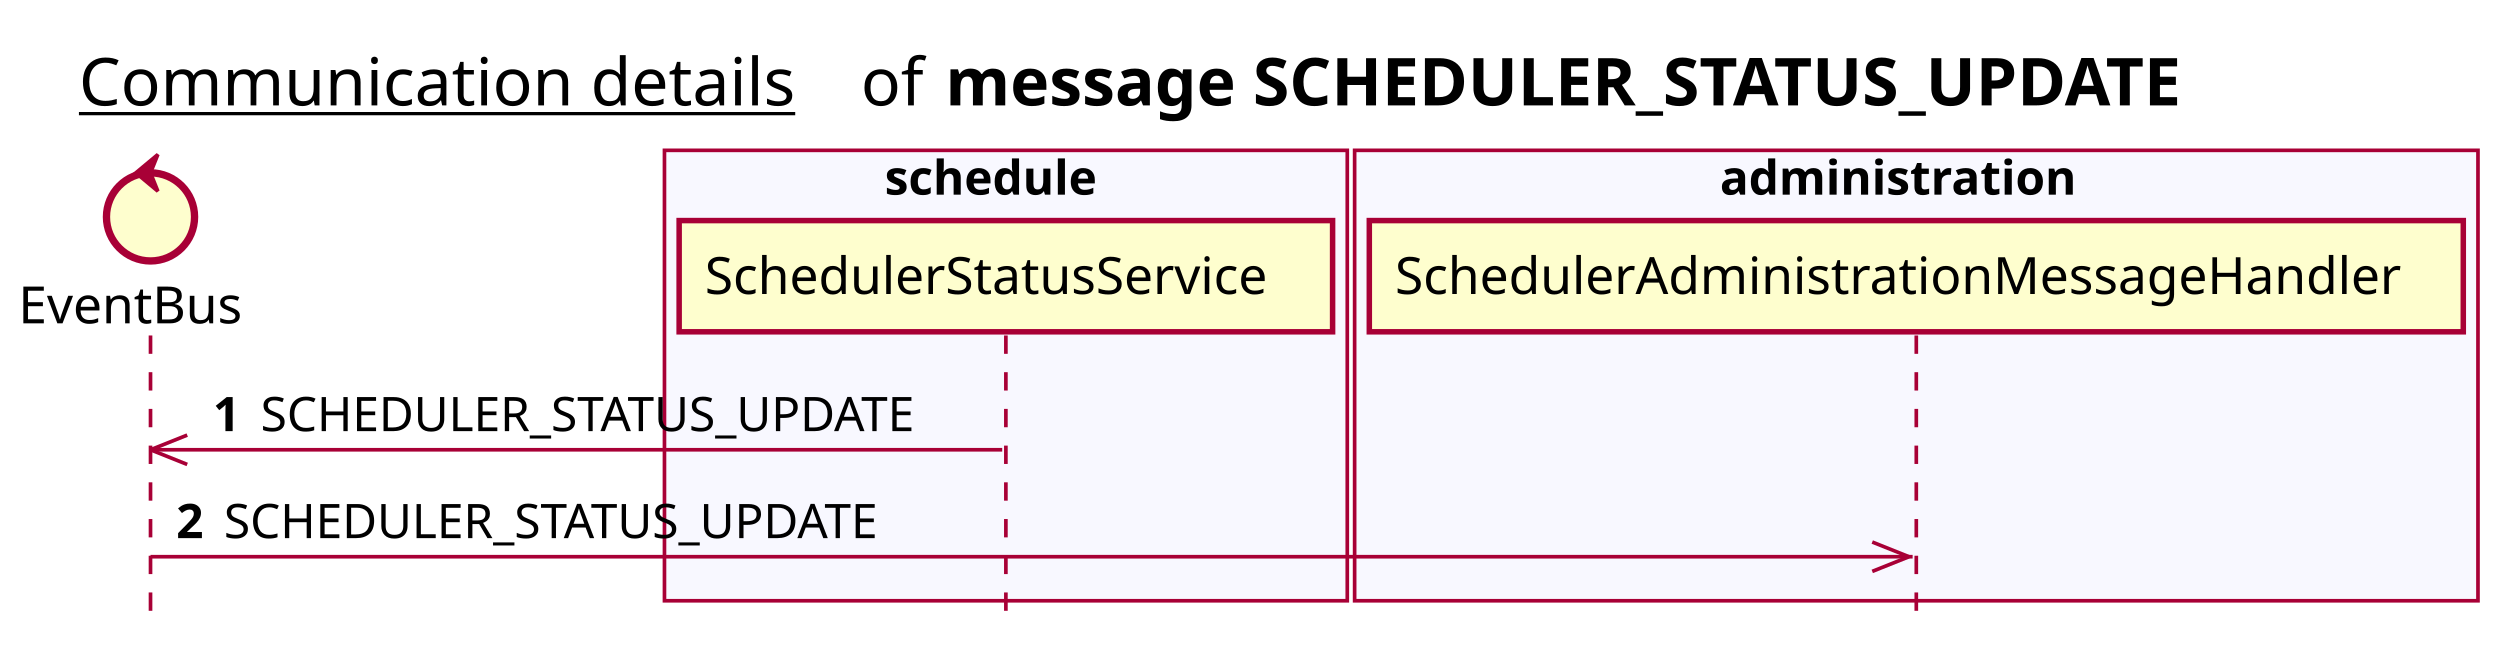
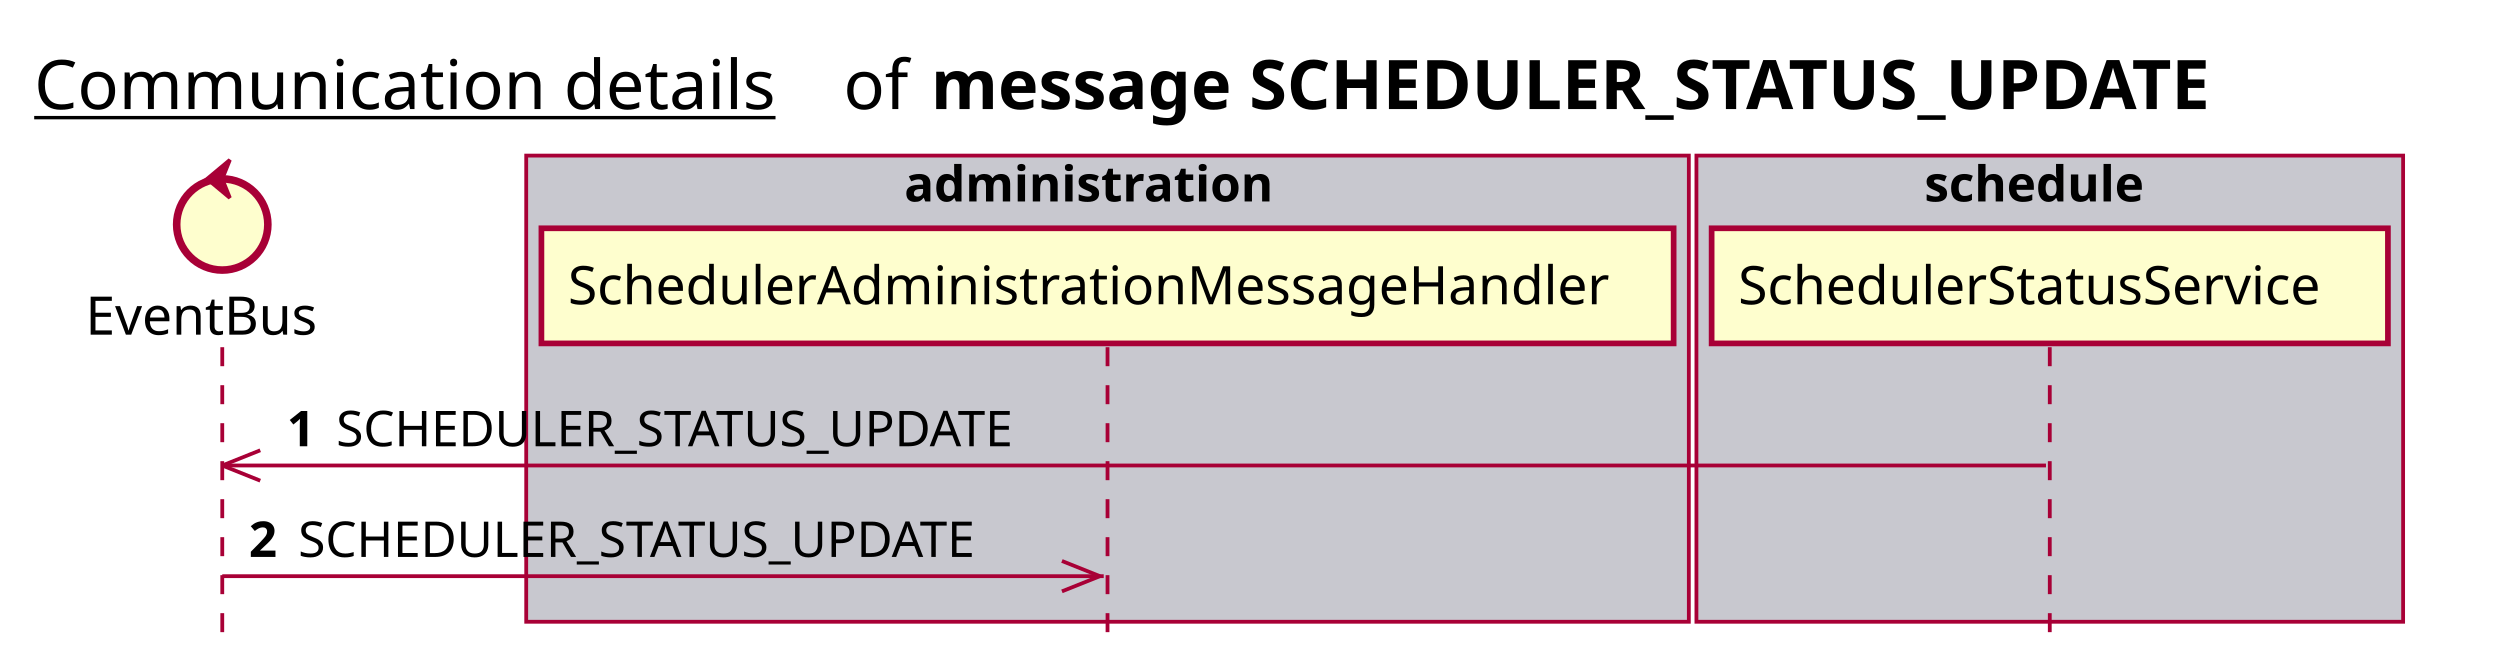
- <svg xmlns="http://www.w3.org/2000/svg" contentScriptType="application/ecmascript" contentStyleType="text/css" height="176px" preserveAspectRatio="none" style="width:681px;height:176px;background:#FFFFFF;" version="1.1" viewBox="0 0 681 176" width="681px" zoomAndPan="magnify">
+ <svg xmlns="http://www.w3.org/2000/svg" contentScriptType="application/ecmascript" contentStyleType="text/css" height="176px" preserveAspectRatio="none" style="width:658px;height:176px;background:#FFFFFF;" version="1.1" viewBox="0 0 658 176" width="658px" zoomAndPan="magnify">
  <defs />
  <g>
-     <text fill="#000000" font-family="sans-serif" font-size="18" lengthAdjust="spacing" text-decoration="underline" textLength="201" x="21.5" y="28.708">Communication details</text>
-     <text fill="#000000" font-family="sans-serif" font-size="18" lengthAdjust="spacing" textLength="17" x="234.5" y="28.708">of</text>
-     <text fill="#000000" font-family="sans-serif" font-size="18" font-weight="bold" lengthAdjust="spacing" textLength="397" x="257.5" y="28.708">message SCHEDULER_STATUS_UPDATE</text>
-     <rect fill="#F8F8FF" height="122.695" style="stroke:#A80036;stroke-width:1.0;" width="186" x="181" y="40.953" />
-     <text fill="#000000" font-family="sans-serif" font-size="13" font-weight="bold" lengthAdjust="spacing" textLength="66" x="241" y="53.02">schedule</text>
-     <rect fill="#F8F8FF" height="122.695" style="stroke:#A80036;stroke-width:1.0;" width="306" x="369" y="40.953" />
-     <text fill="#000000" font-family="sans-serif" font-size="13" font-weight="bold" lengthAdjust="spacing" textLength="107" x="468.5" y="53.02">administration</text>
-     <line style="stroke:#A80036;stroke-width:1.0;stroke-dasharray:5.0,5.0;" x1="41" x2="41" y1="91.383" y2="169.648" />
-     <line style="stroke:#A80036;stroke-width:1.0;stroke-dasharray:5.0,5.0;" x1="274" x2="274" y1="91.383" y2="169.648" />
-     <line style="stroke:#A80036;stroke-width:1.0;stroke-dasharray:5.0,5.0;" x1="522" x2="522" y1="91.383" y2="169.648" />
-     <text fill="#000000" font-family="sans-serif" font-size="14" lengthAdjust="spacing" textLength="66" x="5" y="88.081">EventBus</text>
-     <ellipse cx="41" cy="59.086" fill="#FEFECE" rx="12" ry="12" style="stroke:#A80036;stroke-width:2.0;" />
-     <polygon fill="#A80036" points="37,47.086,43,42.086,41,47.086,43,52.086,37,47.086" style="stroke:#A80036;stroke-width:1.0;" />
-     <rect fill="#FEFECE" height="30.297" style="stroke:#A80036;stroke-width:1.5;" width="178" x="185" y="60.086" />
-     <text fill="#000000" font-family="sans-serif" font-size="14" lengthAdjust="spacing" textLength="164" x="192" y="80.081">SchedulerStatusService</text>
-     <rect fill="#FEFECE" height="30.297" style="stroke:#A80036;stroke-width:1.5;" width="298" x="373" y="60.086" />
-     <text fill="#000000" font-family="sans-serif" font-size="14" lengthAdjust="spacing" textLength="284" x="380" y="80.081">SchedulerAdministrationMessageHandler</text>
-     <line style="stroke:#A80036;stroke-width:1.0;" x1="41" x2="51" y1="122.516" y2="118.516" />
-     <line style="stroke:#A80036;stroke-width:1.0;" x1="41" x2="51" y1="122.516" y2="126.516" />
-     <line style="stroke:#A80036;stroke-width:1.0;" x1="41" x2="273" y1="122.516" y2="122.516" />
-     <text fill="#000000" font-family="sans-serif" font-size="13" font-weight="bold" lengthAdjust="spacing" textLength="9" x="58" y="117.45">1</text>
-     <text fill="#000000" font-family="sans-serif" font-size="13" lengthAdjust="spacing" textLength="196" x="71" y="117.45">SCHEDULER_STATUS_UPDATE</text>
-     <line style="stroke:#A80036;stroke-width:1.0;" x1="520" x2="510" y1="151.648" y2="147.648" />
-     <line style="stroke:#A80036;stroke-width:1.0;" x1="520" x2="510" y1="151.648" y2="155.648" />
-     <line style="stroke:#A80036;stroke-width:1.0;" x1="41" x2="521" y1="151.648" y2="151.648" />
-     <text fill="#000000" font-family="sans-serif" font-size="13" font-weight="bold" lengthAdjust="spacing" textLength="9" x="48" y="146.583">2</text>
-     <text fill="#000000" font-family="sans-serif" font-size="13" lengthAdjust="spacing" textLength="196" x="61" y="146.583">SCHEDULER_STATUS_UPDATE</text>
+     <text fill="#000000" font-family="sans-serif" font-size="18" lengthAdjust="spacing" text-decoration="underline" textLength="201" x="9" y="28.708">Communication details</text>
+     <text fill="#000000" font-family="sans-serif" font-size="18" lengthAdjust="spacing" textLength="17" x="222" y="28.708">of</text>
+     <text fill="#000000" font-family="sans-serif" font-size="18" font-weight="bold" lengthAdjust="spacing" textLength="397" x="245" y="28.708">message SCHEDULER_STATUS_UPDATE</text>
+     <rect fill="#C8C8CF" height="122.695" style="stroke:#A80036;stroke-width:1.0;" width="306" x="138.5" y="40.953" />
+     <text fill="#000000" font-family="sans-serif" font-size="13" font-weight="bold" lengthAdjust="spacing" textLength="107" x="238" y="53.02">administration</text>
+     <rect fill="#C8C8CF" height="122.695" style="stroke:#A80036;stroke-width:1.0;" width="186" x="446.5" y="40.953" />
+     <text fill="#000000" font-family="sans-serif" font-size="13" font-weight="bold" lengthAdjust="spacing" textLength="66" x="506.5" y="53.02">schedule</text>
+     <line style="stroke:#A80036;stroke-width:1.0;stroke-dasharray:5.0,5.0;" x1="58.5" x2="58.5" y1="91.383" y2="169.648" />
+     <line style="stroke:#A80036;stroke-width:1.0;stroke-dasharray:5.0,5.0;" x1="291.5" x2="291.5" y1="91.383" y2="169.648" />
+     <line style="stroke:#A80036;stroke-width:1.0;stroke-dasharray:5.0,5.0;" x1="539.5" x2="539.5" y1="91.383" y2="169.648" />
+     <text fill="#000000" font-family="sans-serif" font-size="14" lengthAdjust="spacing" textLength="66" x="22.5" y="88.081">EventBus</text>
+     <ellipse cx="58.5" cy="59.086" fill="#FEFECE" rx="12" ry="12" style="stroke:#A80036;stroke-width:2.0;" />
+     <polygon fill="#A80036" points="54.5,47.086,60.5,42.086,58.5,47.086,60.5,52.086,54.5,47.086" style="stroke:#A80036;stroke-width:1.0;" />
+     <rect fill="#FEFECE" height="30.297" style="stroke:#A80036;stroke-width:1.5;" width="298" x="142.5" y="60.086" />
+     <text fill="#000000" font-family="sans-serif" font-size="14" lengthAdjust="spacing" textLength="284" x="149.5" y="80.081">SchedulerAdministrationMessageHandler</text>
+     <rect fill="#FEFECE" height="30.297" style="stroke:#A80036;stroke-width:1.5;" width="178" x="450.5" y="60.086" />
+     <text fill="#000000" font-family="sans-serif" font-size="14" lengthAdjust="spacing" textLength="164" x="457.5" y="80.081">SchedulerStatusService</text>
+     <line style="stroke:#A80036;stroke-width:1.0;" x1="58.5" x2="68.5" y1="122.516" y2="118.516" />
+     <line style="stroke:#A80036;stroke-width:1.0;" x1="58.5" x2="68.5" y1="122.516" y2="126.516" />
+     <line style="stroke:#A80036;stroke-width:1.0;" x1="58.5" x2="538.5" y1="122.516" y2="122.516" />
+     <text fill="#000000" font-family="sans-serif" font-size="13" font-weight="bold" lengthAdjust="spacing" textLength="9" x="75.5" y="117.45">1</text>
+     <text fill="#000000" font-family="sans-serif" font-size="13" lengthAdjust="spacing" textLength="196" x="88.5" y="117.45">SCHEDULER_STATUS_UPDATE</text>
+     <line style="stroke:#A80036;stroke-width:1.0;" x1="289.5" x2="279.5" y1="151.648" y2="147.648" />
+     <line style="stroke:#A80036;stroke-width:1.0;" x1="289.5" x2="279.5" y1="151.648" y2="155.648" />
+     <line style="stroke:#A80036;stroke-width:1.0;" x1="58.5" x2="290.5" y1="151.648" y2="151.648" />
+     <text fill="#000000" font-family="sans-serif" font-size="13" font-weight="bold" lengthAdjust="spacing" textLength="9" x="65.5" y="146.583">2</text>
+     <text fill="#000000" font-family="sans-serif" font-size="13" lengthAdjust="spacing" textLength="196" x="78.5" y="146.583">SCHEDULER_STATUS_UPDATE</text>
  </g>
</svg>
